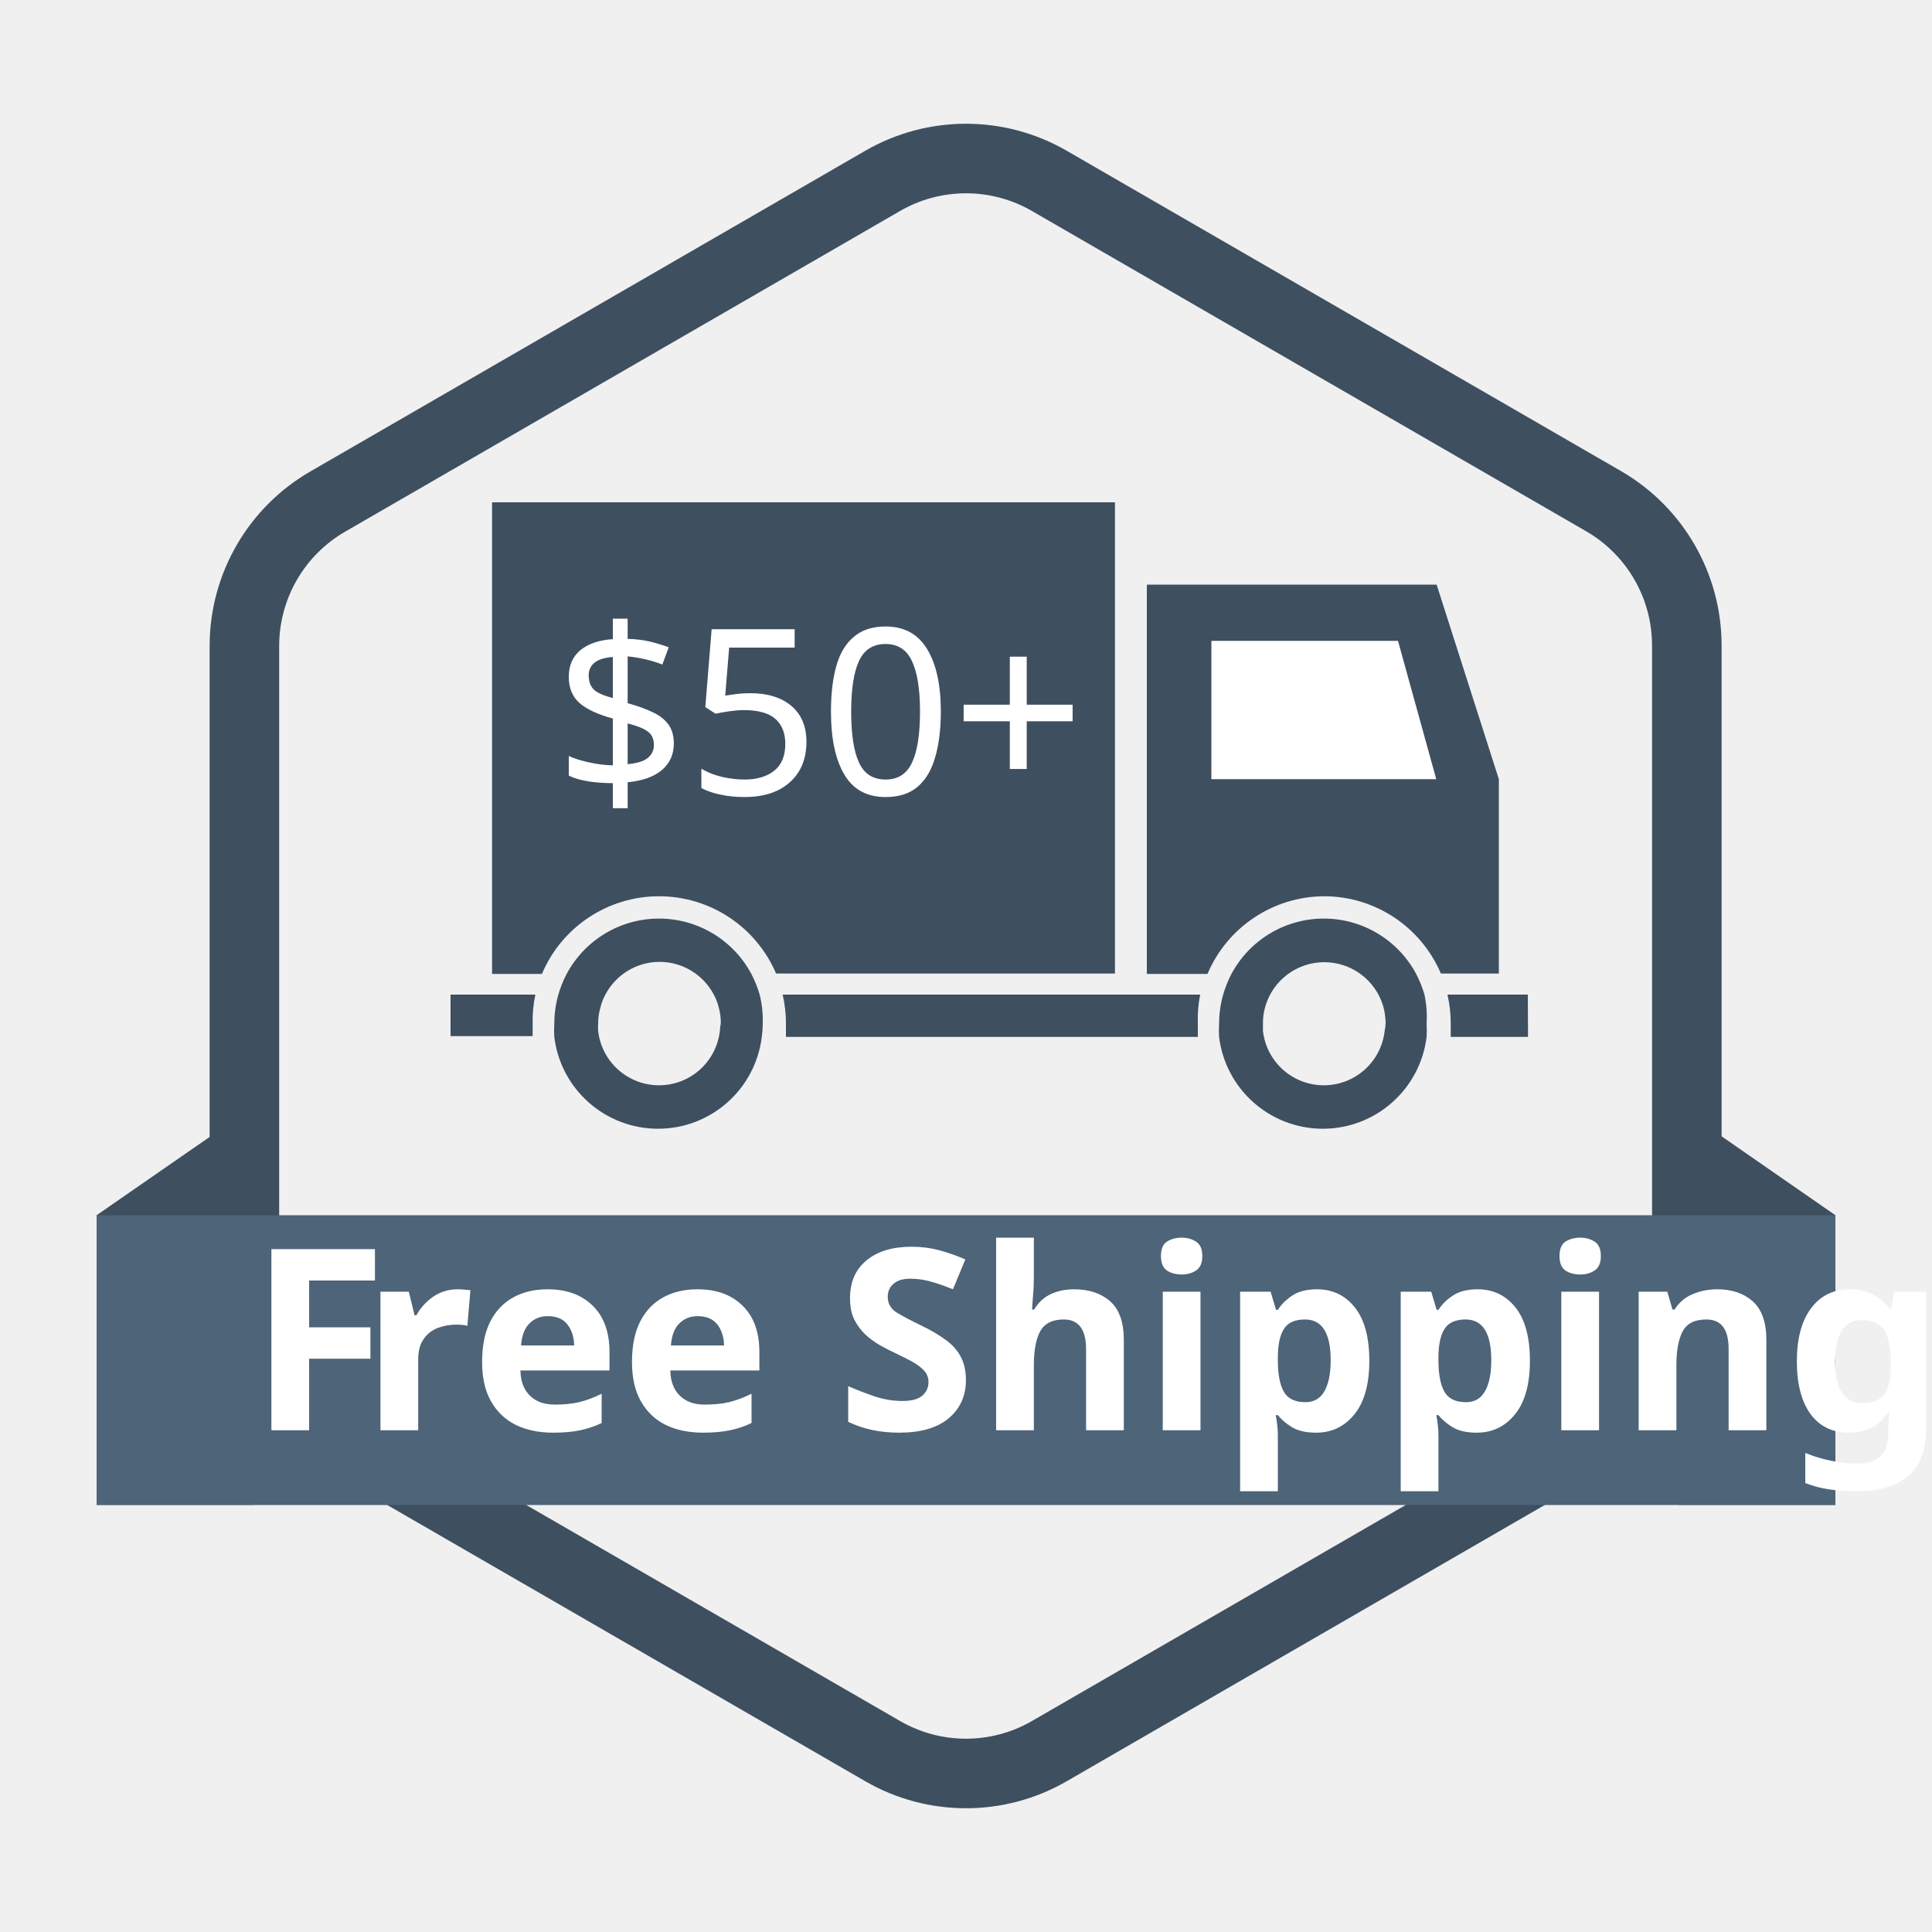
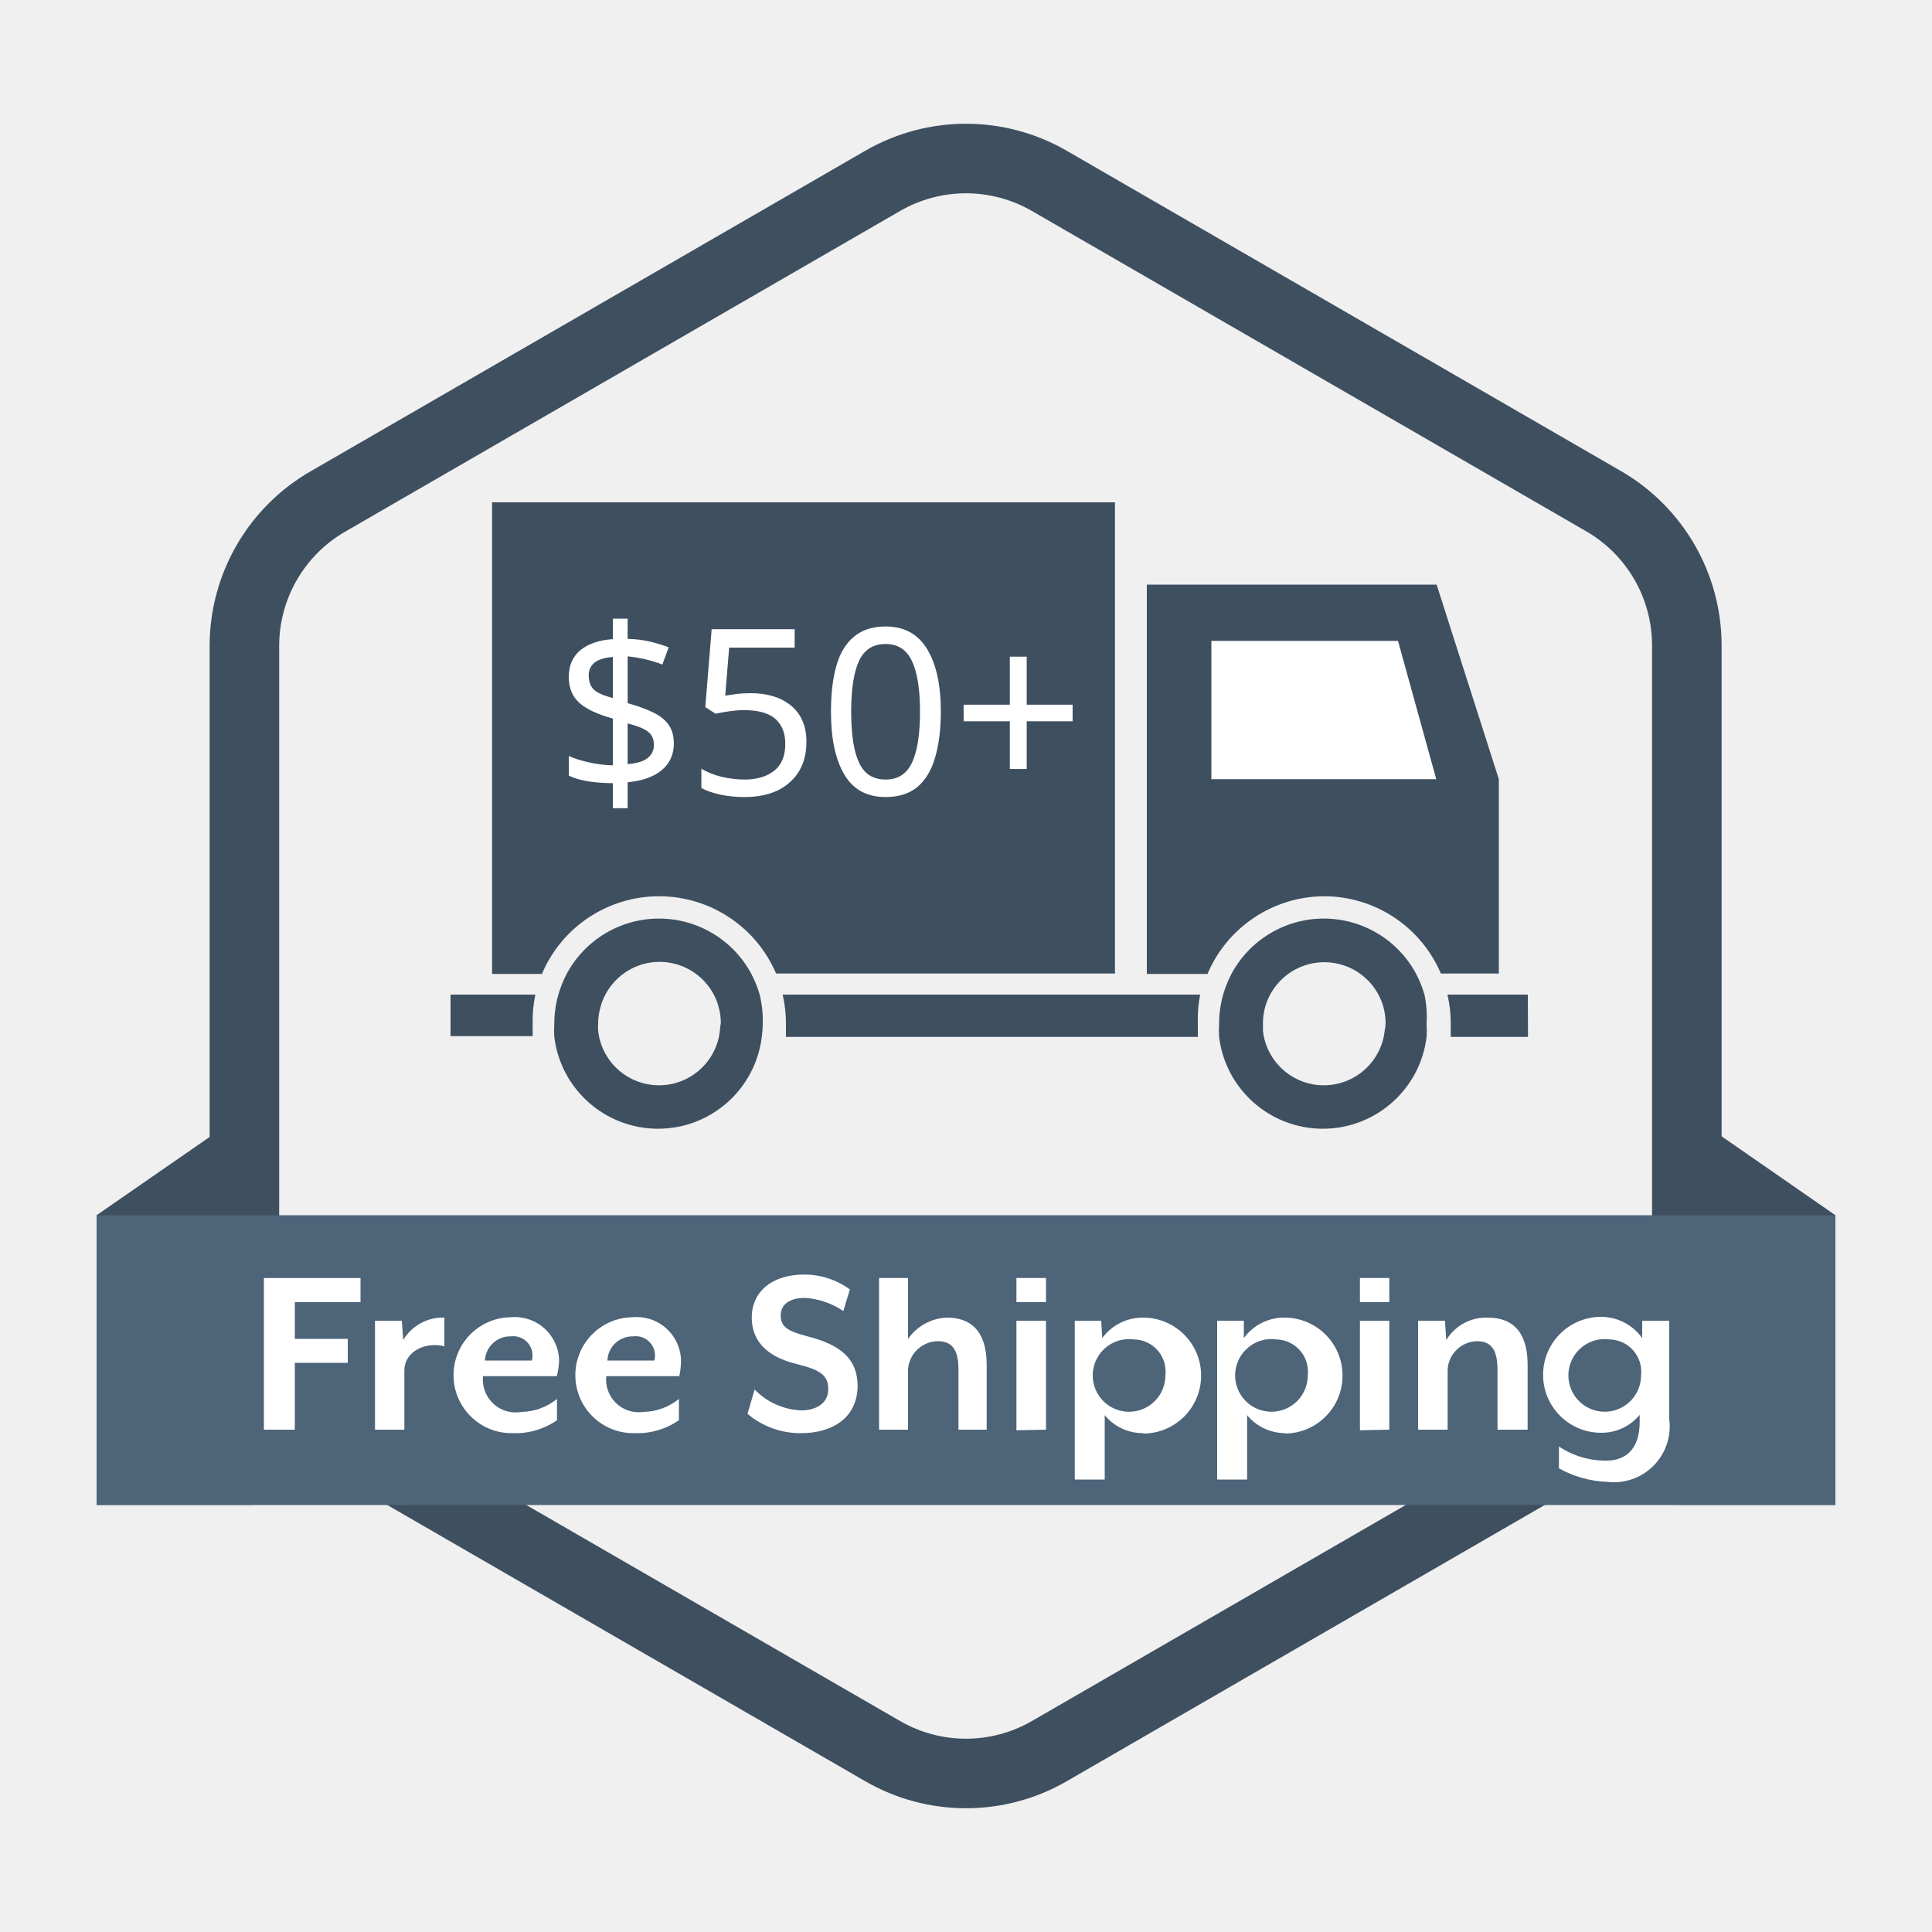
<svg xmlns="http://www.w3.org/2000/svg" id="Layer_1" data-name="Layer 1" viewBox="0 0 100 100">
  <defs>
-     <style>.cls-1{fill:none;stroke:#3e4f60;stroke-miterlimit:10;stroke-width:3.6px;}.cls-2{fill:#3e4f60;}.cls-3{fill:#4d6479;}.cls-4{font-size:13.13px;font-family:MrEavesXLModOT-Bold, Mr Eaves XL Mod OT;font-weight:700;}.cls-4,.cls-6,.cls-7{fill:#fff;}.cls-5{letter-spacing:-0.01em;}.cls-7{font-size:12px;font-family:MyriadPro-Regular, Myriad Pro;}</style>
+     <style>.cls-1{fill:none;stroke:#3e4f60;stroke-miterlimit:10;stroke-width:3.6px;}.cls-2{fill:#3e4f60;}.cls-3{fill:#4d6479;}.cls-4,.cls-5{fill:#fff;}.cls-5{font-size:12px;font-family:MyriadPro-Regular, Myriad Pro;}</style>
  </defs>
  <path class="cls-1" d="M12.65,33.41V66.59A8.63,8.63,0,0,0,17,74.06L45.69,90.64a8.62,8.62,0,0,0,8.62,0L83,74.06a8.63,8.63,0,0,0,4.31-7.47V33.41A8.63,8.63,0,0,0,83,25.94L54.31,9.36a8.62,8.62,0,0,0-8.62,0L17,25.94A8.63,8.63,0,0,0,12.65,33.41Z" />
  <polygon class="cls-2" points="13.13 77.89 5 77.89 5 62.9 13.13 57.27 13.13 77.89" />
  <polygon class="cls-2" points="86.88 77.89 95 77.89 95 62.9 86.88 57.27 86.88 77.89" />
  <rect class="cls-3" x="5" y="62.9" width="90" height="15" />
-   <text class="cls-4" transform="translate(12.86 74.03)">
-     <tspan class="cls-5">F</tspan>
-     <tspan x="5.8" y="0">ree Shipping</tspan>
-   </text>
+   <path class="cls-4" d="M15.26,67.4v1.9H18v1.24H15.26V74h-1.6V66.15h5V67.4Z" />
+   <path class="cls-4" d="M20.93,70.93V74H19.41V68.36H20.8l.07,1A2.38,2.38,0,0,1,23,68.2v1.48C21.94,69.43,20.93,70,20.93,70.93Z" />
+   <path class="cls-4" d="M28.82,71.23H25A1.7,1.7,0,0,0,27,73.08a3,3,0,0,0,1.83-.67v1.1a3.76,3.76,0,0,1-2.3.67,3,3,0,0,1-.11-6,2.3,2.3,0,0,1,2.52,2.24A3.81,3.81,0,0,1,28.82,71.23Zm-2.39-2.06a1.31,1.31,0,0,0-1.33,1.25h2.43A1,1,0,0,0,26.43,69.17Z" />
+   <path class="cls-4" d="M35.16,71.23H31.38a1.69,1.69,0,0,0,1.93,1.85,3,3,0,0,0,1.83-.67v1.1a3.78,3.78,0,0,1-2.31.67,3,3,0,0,1-.1-6,2.3,2.3,0,0,1,2.52,2.24A3.81,3.81,0,0,1,35.16,71.23Zm-2.39-2.06a1.3,1.3,0,0,0-1.33,1.25h2.43A1,1,0,0,0,32.77,69.17Z" />
+   <path class="cls-4" d="M41.48,74.18a4.22,4.22,0,0,1-2.79-1l.37-1.26A3.53,3.53,0,0,0,41.48,73c.79,0,1.39-.39,1.39-1.09s-.36-1-1.65-1.31c-1.65-.41-2.31-1.29-2.31-2.41,0-1.29,1-2.22,2.72-2.22a4,4,0,0,1,2.36.77l-.34,1.12a3.94,3.94,0,0,0-2-.68c-.78,0-1.24.34-1.24.9s.29.8,1.35,1.08c1.84.46,2.63,1.23,2.63,2.6C44.36,73.45,43,74.18,41.48,74.18Z" />
+   <path class="cls-4" d="M49.61,74V70.89c0-1.1-.38-1.47-1.08-1.47A1.57,1.57,0,0,0,47,70.86V74H45.5V66.15H47V69.3a2.57,2.57,0,0,1,2-1.1c1.51,0,2.07,1,2.07,2.45V74Z" />
+   <path class="cls-4" d="M52.61,67.4V66.15h1.53V67.4Zm0,6.63V68.36h1.53V74Z" />
+   <path class="cls-4" d="M59.18,74.18a2.55,2.55,0,0,1-2-.93v3.33H55.63V68.36H57l.05.9a2.59,2.59,0,0,1,2.12-1.06,3,3,0,0,1,0,6Zm-.48-4.85a1.88,1.88,0,1,0,1.62,1.86A1.66,1.66,0,0,0,58.7,69.33Z" />
+   <path class="cls-4" d="M66.55,74.18a2.56,2.56,0,0,1-2-.93v3.33H63V68.36h1.38l0,.9a2.57,2.57,0,0,1,2.11-1.06,3,3,0,0,1,0,6Zm-.47-4.85a1.88,1.88,0,1,0,1.61,1.86A1.67,1.67,0,0,0,66.08,69.33Z" />
+   <path class="cls-4" d="M70.39,67.4V66.15h1.52V67.4Zm0,6.63V68.36h1.52V74Z" />
+   <path class="cls-4" d="M77.51,74V70.89c0-1.1-.38-1.47-1.07-1.47a1.56,1.56,0,0,0-1.51,1.44V74H73.4V68.36h1.39l.07,1A2.4,2.4,0,0,1,77,68.2c1.51,0,2.07,1,2.07,2.45V74Z" />
+   <path class="cls-4" d="M83.18,76.7A5.49,5.49,0,0,1,80.69,76V74.87a4.32,4.32,0,0,0,2.47.73c.94,0,1.71-.55,1.71-2v-.37a2.55,2.55,0,0,1-2,.93,3,3,0,0,1,0-6A2.61,2.61,0,0,1,85,69.26l0-.9H86.4v5.1A2.89,2.89,0,0,1,83.18,76.7Zm.15-7.37a1.88,1.88,0,1,0,1.61,1.86A1.67,1.67,0,0,0,83.33,69.33Z" />
  <path class="cls-2" d="M34.11,46.39a6.59,6.59,0,0,1,6.06,4H57.71V26H25.47V50.41h2.58A6.58,6.58,0,0,1,34.11,46.39Z" />
  <path class="cls-2" d="M68.52,46.39a6.58,6.58,0,0,1,6.06,4h3V40.33L74.36,30.26h-15V50.41h3.14A6.59,6.59,0,0,1,68.52,46.39Z" />
  <path class="cls-2" d="M62.12,51.48H40.51A6.58,6.58,0,0,1,40.68,53c0,.23,0,.45,0,.67H62c0-.22,0-.44,0-.67A6.58,6.58,0,0,1,62.12,51.48Z" />
  <path class="cls-2" d="M27.71,51.48H23.32v2.15h4.25c0-.22,0-.44,0-.67A6.58,6.58,0,0,1,27.71,51.48Z" />
  <path class="cls-2" d="M79.08,51.48H74.92A6.58,6.58,0,0,1,75.09,53c0,.23,0,.45,0,.67h4Z" />
  <path class="cls-2" d="M73.73,51.48a5.84,5.84,0,0,0-.43-1.07,5.42,5.42,0,0,0-9.56,0,5.84,5.84,0,0,0-.43,1.07A5.63,5.63,0,0,0,63.1,53a4.91,4.91,0,0,0,0,.67,5.41,5.41,0,0,0,10.74,0,4.91,4.91,0,0,0,0-.67A5.63,5.63,0,0,0,73.73,51.48Zm-2.06,1.88a3.17,3.17,0,0,1-6.3,0c0-.13,0-.26,0-.4a3,3,0,0,1,.12-.86,3.18,3.18,0,0,1,6.11,0,3.43,3.43,0,0,1,.12.86A2.6,2.6,0,0,1,71.67,53.36Z" />
  <path class="cls-2" d="M39.32,51.48a5.84,5.84,0,0,0-.43-1.07,5.42,5.42,0,0,0-9.56,0,5.84,5.84,0,0,0-.43,1.07A5.63,5.63,0,0,0,28.69,53a4.91,4.91,0,0,0,0,.67,5.41,5.41,0,0,0,10.74,0,4.91,4.91,0,0,0,.05-.67A5.63,5.63,0,0,0,39.32,51.48Zm-2.06,1.88a3.17,3.17,0,0,1-6.3,0,2.6,2.6,0,0,1,0-.4,3,3,0,0,1,.13-.86,2.67,2.67,0,0,1,.25-.63,3.17,3.17,0,0,1,5.6,0,2.67,2.67,0,0,1,.25.63,3,3,0,0,1,.12.86C37.28,53.1,37.27,53.23,37.26,53.36Z" />
-   <polygon class="cls-6" points="74.34 40.33 62.7 40.33 62.7 33.17 72.36 33.17 74.34 40.33" />
-   <text class="cls-7" transform="translate(28.69 41.13)">$50+</text>
+   <polygon class="cls-4" points="74.34 40.33 62.7 40.33 62.7 33.17 72.36 33.17 74.34 40.33" />
+   <text class="cls-5" transform="translate(28.69 41.13)">$50+</text>
</svg>
